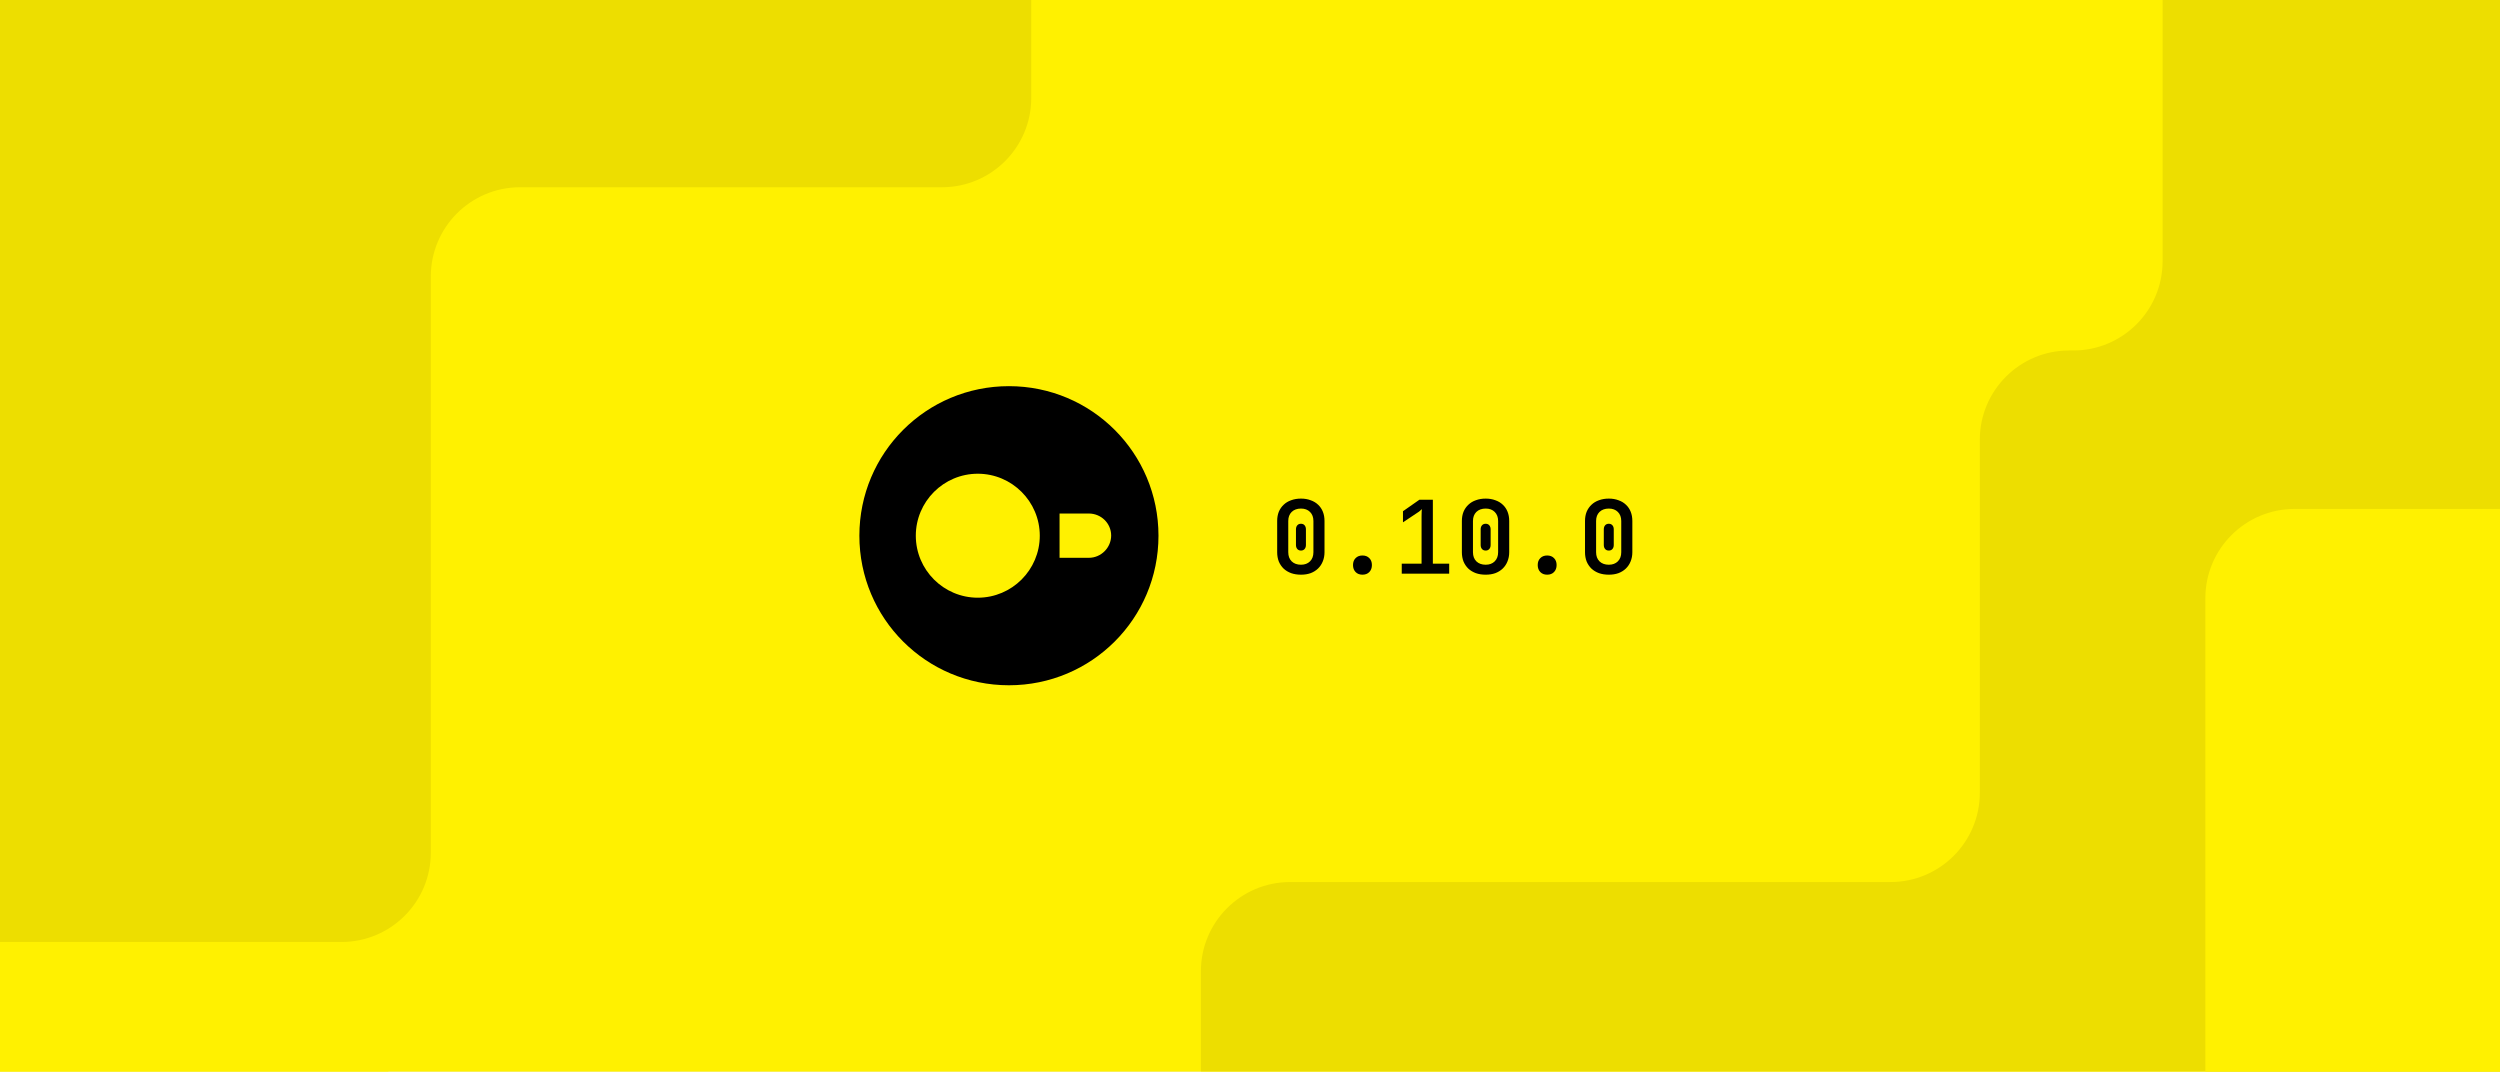
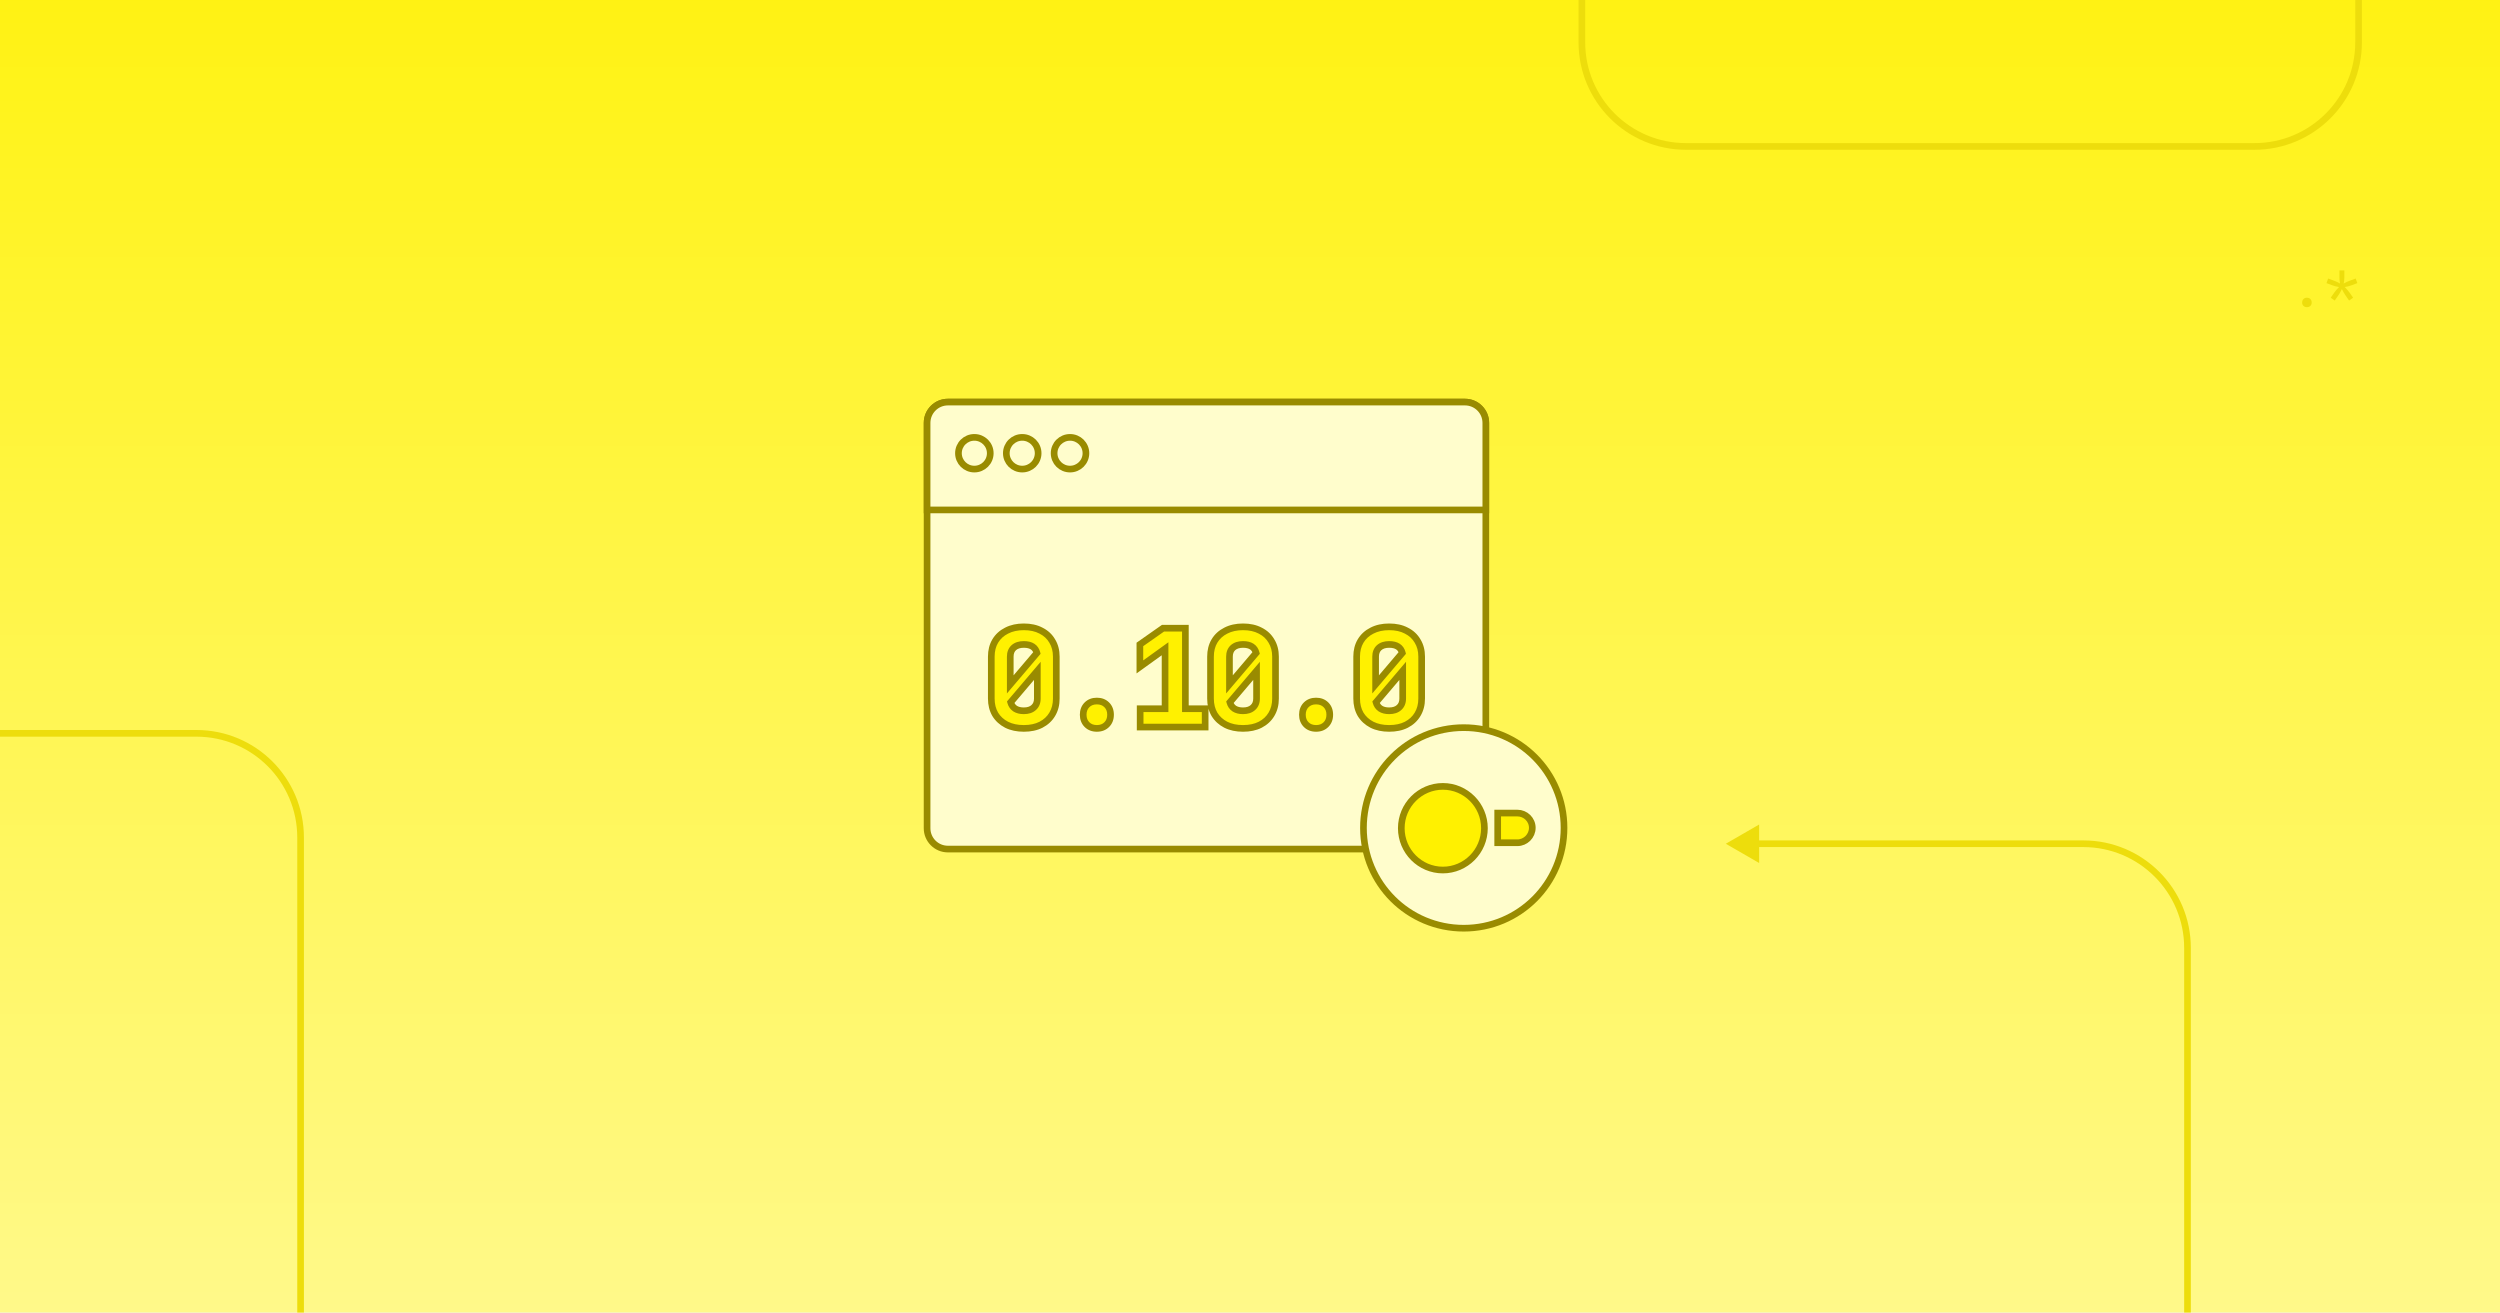
- <svg xmlns="http://www.w3.org/2000/svg" width="560" height="240" fill="none" viewBox="0 0 560 240">
-   <rect width="560" height="240" fill="#FFF100" />
-   <g clip-path="url(#clip0_4723_16244)">
-     <rect width="560" height="240" fill="#FFF100" />
-     <path fill="#FFF100" d="M-137 100L9.615 100L67 100C78.046 100 87 108.954 87 120L87 340C87 351.046 78.046 360 67 360L-137 360C-148.046 360 -157 351.046 -157 340L-157 120C-157 108.954 -148.046 100 -137 100Z" />
-     <path fill="#EDDE00" d="M231 21.944L231 -24C231 -35.046 222.046 -44 211 -44L-11 -44C-22.046 -44 -31 -35.046 -31 -24L-31 191C-31 202.046 -22.046 211 -11 211L76.5 211C87.546 211 96.5 202.046 96.5 191L96.5 61.944C96.5 50.898 105.454 41.944 116.5 41.944L211 41.944C222.046 41.944 231 32.99 231 21.944Z" />
-     <path fill="#EDDE00" d="M423.479 197.576L289 197.576C277.954 197.576 269 206.53 269 217.576L269 256C269 267.046 277.954 276 289 276L611.5 276C622.546 276 631.5 267.046 631.5 256L631.5 -28C631.5 -39.046 622.546 -48 611.5 -48L504.424 -48C493.378 -48 484.424 -39.046 484.424 -28L484.424 58.509C484.424 69.555 475.47 78.509 464.424 78.509L463.479 78.509C452.433 78.509 443.479 87.463 443.479 98.509L443.479 177.576C443.479 188.622 434.525 197.576 423.479 197.576Z" />
-     <path fill="#FFF100" d="M514 114C502.954 114 494 122.954 494 134L494 294C494 305.046 502.954 314 514 314H612C623.046 314 632 305.046 632 294L632 134C632 122.954 623.046 114 612 114L514 114Z" />
+ <svg xmlns="http://www.w3.org/2000/svg" fill="none" height="630" viewBox="0 0 1200 630" width="1200">
+   <linearGradient id="a" gradientUnits="userSpaceOnUse" x1="587" x2="587" y1="-103.981" y2="767.01">
+     <stop offset="0" stop-color="#fff100" />
+     <stop offset=".939" stop-color="#fffa99" />
+   </linearGradient>
+   <clipPath id="b">
+     <path d="m0 0h1200v630h-1200z" />
+   </clipPath>
+   <g clip-path="url(#b)">
+     <path d="m0 0h1200v630h-1200z" fill="url(#a)" />
+     <path d="m1048.4 715.065v1.6h3.2v-1.6h-1.6zm-220.013-310.065 16 9.238v-18.476zm221.613 50h-1.6zm0 260.065h1.6v-260.065h-1.6-1.6v260.065zm-50.001-310.065v-1.6h-157.212v1.6 1.6h157.212zm50.001 50h1.6c0-28.498-23.1-51.6-51.601-51.6v1.6 1.6c26.731 0 48.401 21.67 48.401 48.4z" fill="#eddd0c" />
+     <path d="m759.297-47.542v67.836c0 27.614 22.386 50 50 50h272.823c27.62 0 50-22.386 50-50v-67.837" stroke="#eddd0c" stroke-linejoin="round" stroke-width="3.2" />
+     <path d="m-39.607 352h133.889c27.614 0 50 22.386 50 50v262.5" stroke="#eddd0c" stroke-linejoin="round" stroke-width="3.2" />
+     <path d="m1107.33 147.436c-.69 0-1.25-.205-1.68-.616-.41-.41-.62-.942-.62-1.596 0-.69.21-1.25.62-1.68.43-.429.99-.644 1.68-.644s1.24.215 1.65.644c.43.43.64.99.64 1.68 0 .654-.21 1.186-.64 1.596-.41.411-.96.616-1.65.616zm13.34-3.164-1.93-1.372 1.82-2.604c.24-.336.57-.746.98-1.232.43-.485.83-.914 1.2-1.288-.52-.074-1.07-.186-1.65-.336-.58-.149-1.04-.289-1.37-.42l-3-1.12.79-2.212 3.02 1.12c.32.112.74.29 1.26.532.52.243 1 .495 1.43.756-.09-.485-.17-.98-.23-1.484-.03-.522-.05-.961-.05-1.316v-3.5h2.35v3.5c0 .355-.03.794-.08 1.316-.06.504-.13.999-.23 1.484.45-.261.93-.513 1.43-.756.52-.242.95-.42 1.29-.532l3.02-1.12.79 2.212-3 1.12c-.34.131-.79.271-1.37.42-.58.15-1.13.262-1.65.336.37.374.77.812 1.2 1.316.43.486.76.887.98 1.204l1.82 2.604-1.93 1.372-1.82-2.632c-.23-.317-.5-.756-.81-1.316-.32-.56-.59-1.082-.82-1.568-.22.486-.49 1.008-.81 1.568-.31.542-.59.98-.81 1.316z" fill="#eddd0c" />
  </g>
-   <path fill="#000" d="M226 153.5C207.467 153.5 192.5 138.533 192.5 120C192.5 101.467 207.467 86.5 226 86.5C244.533 86.5 259.5 101.467 259.5 120C259.5 138.533 244.533 153.5 226 153.5Z" />
-   <path fill="#FFF100" d="M243.912 115.03H237.34V124.948H243.912C246.637 124.948 248.901 122.684 248.901 119.959C248.901 117.214 246.637 115.03 243.912 115.03Z" />
-   <path fill="#FFF100" d="M205.141 120C205.141 127.654 211.372 133.885 219.026 133.885C226.68 133.885 232.911 127.654 232.911 120C232.911 112.346 226.68 106.115 219.026 106.115C211.372 106.115 205.141 112.346 205.141 120Z" />
-   <path fill="#000" d="M286.087 116.701C286.087 115.934 286.21 115.244 286.455 114.631C286.716 114.018 287.076 113.496 287.536 113.067C287.996 112.622 288.556 112.285 289.215 112.055C289.874 111.81 290.61 111.687 291.423 111.687C292.22 111.687 292.941 111.81 293.585 112.055C294.244 112.285 294.804 112.622 295.264 113.067C295.724 113.496 296.077 114.018 296.322 114.631C296.567 115.244 296.69 115.934 296.69 116.701V123.693C296.69 124.444 296.56 125.134 296.299 125.763C296.054 126.376 295.701 126.905 295.241 127.35C294.781 127.795 294.229 128.14 293.585 128.385C292.941 128.615 292.22 128.73 291.423 128.73C290.61 128.73 289.874 128.615 289.215 128.385C288.556 128.14 287.996 127.802 287.536 127.373C287.076 126.928 286.716 126.399 286.455 125.786C286.21 125.157 286.087 124.46 286.087 123.693V116.701ZM288.571 123.693C288.571 124.552 288.824 125.234 289.33 125.74C289.851 126.246 290.549 126.499 291.423 126.499C292.266 126.499 292.941 126.246 293.447 125.74C293.953 125.234 294.206 124.552 294.206 123.693V116.701C294.206 115.858 293.953 115.183 293.447 114.677C292.941 114.171 292.266 113.918 291.423 113.918C290.549 113.918 289.851 114.171 289.33 114.677C288.824 115.183 288.571 115.858 288.571 116.701V123.693ZM290.296 118.564C290.296 118.196 290.396 117.897 290.595 117.667C290.794 117.437 291.07 117.322 291.423 117.322C291.76 117.322 292.029 117.437 292.228 117.667C292.427 117.897 292.527 118.196 292.527 118.564V122.083C292.527 122.451 292.427 122.75 292.228 122.98C292.029 123.21 291.76 123.325 291.423 123.325C291.07 123.325 290.794 123.21 290.595 122.98C290.396 122.75 290.296 122.451 290.296 122.083V118.564ZM303.075 126.568C303.075 125.924 303.267 125.41 303.65 125.027C304.033 124.628 304.547 124.429 305.191 124.429C305.835 124.429 306.349 124.628 306.732 125.027C307.115 125.41 307.307 125.924 307.307 126.568C307.307 127.212 307.115 127.733 306.732 128.132C306.349 128.531 305.835 128.73 305.191 128.73C304.547 128.73 304.033 128.531 303.65 128.132C303.267 127.733 303.075 127.212 303.075 126.568ZM313.991 126.269H318.43V115.643C318.43 115.244 318.438 114.892 318.453 114.585C318.484 114.263 318.499 114.094 318.499 114.079H318.453C318.361 114.171 318.261 114.263 318.154 114.355C318.062 114.432 317.962 114.516 317.855 114.608C317.748 114.685 317.633 114.761 317.51 114.838L314.267 117V114.516L317.947 111.94H320.96V126.269H324.617V128.5H313.991V126.269ZM327.46 116.701C327.46 115.934 327.583 115.244 327.828 114.631C328.089 114.018 328.449 113.496 328.909 113.067C329.369 112.622 329.929 112.285 330.588 112.055C331.247 111.81 331.983 111.687 332.796 111.687C333.593 111.687 334.314 111.81 334.958 112.055C335.617 112.285 336.177 112.622 336.637 113.067C337.097 113.496 337.45 114.018 337.695 114.631C337.94 115.244 338.063 115.934 338.063 116.701V123.693C338.063 124.444 337.933 125.134 337.672 125.763C337.427 126.376 337.074 126.905 336.614 127.35C336.154 127.795 335.602 128.14 334.958 128.385C334.314 128.615 333.593 128.73 332.796 128.73C331.983 128.73 331.247 128.615 330.588 128.385C329.929 128.14 329.369 127.802 328.909 127.373C328.449 126.928 328.089 126.399 327.828 125.786C327.583 125.157 327.46 124.46 327.46 123.693V116.701ZM329.944 123.693C329.944 124.552 330.197 125.234 330.703 125.74C331.224 126.246 331.922 126.499 332.796 126.499C333.639 126.499 334.314 126.246 334.82 125.74C335.326 125.234 335.579 124.552 335.579 123.693V116.701C335.579 115.858 335.326 115.183 334.82 114.677C334.314 114.171 333.639 113.918 332.796 113.918C331.922 113.918 331.224 114.171 330.703 114.677C330.197 115.183 329.944 115.858 329.944 116.701V123.693ZM331.669 118.564C331.669 118.196 331.769 117.897 331.968 117.667C332.167 117.437 332.443 117.322 332.796 117.322C333.133 117.322 333.402 117.437 333.601 117.667C333.8 117.897 333.9 118.196 333.9 118.564V122.083C333.9 122.451 333.8 122.75 333.601 122.98C333.402 123.21 333.133 123.325 332.796 123.325C332.443 123.325 332.167 123.21 331.968 122.98C331.769 122.75 331.669 122.451 331.669 122.083V118.564ZM344.448 126.568C344.448 125.924 344.64 125.41 345.023 125.027C345.406 124.628 345.92 124.429 346.564 124.429C347.208 124.429 347.722 124.628 348.105 125.027C348.488 125.41 348.68 125.924 348.68 126.568C348.68 127.212 348.488 127.733 348.105 128.132C347.722 128.531 347.208 128.73 346.564 128.73C345.92 128.73 345.406 128.531 345.023 128.132C344.64 127.733 344.448 127.212 344.448 126.568ZM355.042 116.701C355.042 115.934 355.165 115.244 355.41 114.631C355.671 114.018 356.031 113.496 356.491 113.067C356.951 112.622 357.511 112.285 358.17 112.055C358.829 111.81 359.565 111.687 360.378 111.687C361.175 111.687 361.896 111.81 362.54 112.055C363.199 112.285 363.759 112.622 364.219 113.067C364.679 113.496 365.032 114.018 365.277 114.631C365.522 115.244 365.645 115.934 365.645 116.701V123.693C365.645 124.444 365.515 125.134 365.254 125.763C365.009 126.376 364.656 126.905 364.196 127.35C363.736 127.795 363.184 128.14 362.54 128.385C361.896 128.615 361.175 128.73 360.378 128.73C359.565 128.73 358.829 128.615 358.17 128.385C357.511 128.14 356.951 127.802 356.491 127.373C356.031 126.928 355.671 126.399 355.41 125.786C355.165 125.157 355.042 124.46 355.042 123.693V116.701ZM357.526 123.693C357.526 124.552 357.779 125.234 358.285 125.74C358.806 126.246 359.504 126.499 360.378 126.499C361.221 126.499 361.896 126.246 362.402 125.74C362.908 125.234 363.161 124.552 363.161 123.693V116.701C363.161 115.858 362.908 115.183 362.402 114.677C361.896 114.171 361.221 113.918 360.378 113.918C359.504 113.918 358.806 114.171 358.285 114.677C357.779 115.183 357.526 115.858 357.526 116.701V123.693ZM359.251 118.564C359.251 118.196 359.351 117.897 359.55 117.667C359.749 117.437 360.025 117.322 360.378 117.322C360.715 117.322 360.984 117.437 361.183 117.667C361.382 117.897 361.482 118.196 361.482 118.564V122.083C361.482 122.451 361.382 122.75 361.183 122.98C360.984 123.21 360.715 123.325 360.378 123.325C360.025 123.325 359.749 123.21 359.55 122.98C359.351 122.75 359.251 122.451 359.251 122.083V118.564Z" />
-   <defs>
-     <clipPath id="clip0_4723_16244">
-       <rect width="560" height="240" fill="#fff" />
-     </clipPath>
-   </defs>
+   <g fill="#fffdcc">
+     <rect height="214.552" rx="10" stroke="#998b00" stroke-miterlimit="10" stroke-width="3.2" width="268.19" x="445" y="193" />
+     <path d="m445 203c0-5.523 4.477-10 10-10h248.19c5.523 0 10 4.477 10 10v41.756h-268.19z" stroke="#998b00" stroke-miterlimit="10" stroke-width="3.2" />
+     <path d="m467.691 225.159c4.217 0 7.635-3.408 7.635-7.611s-3.418-7.61-7.635-7.61c-4.218 0-7.636 3.407-7.636 7.61s3.418 7.611 7.636 7.611z" stroke="#998b00" stroke-miterlimit="10" stroke-width="3.2" />
+     <path d="m490.671 225.159c4.217 0 7.636-3.408 7.636-7.611s-3.419-7.61-7.636-7.61-7.636 3.407-7.636 7.61 3.419 7.611 7.636 7.611z" stroke="#998b00" stroke-miterlimit="10" stroke-width="3.2" />
+     <path d="m513.611 225.159c4.217 0 7.635-3.408 7.635-7.611s-3.418-7.61-7.635-7.61c-4.218 0-7.636 3.407-7.636 7.61s3.418 7.611 7.636 7.611z" stroke="#998b00" stroke-miterlimit="10" stroke-width="3.2" />
+   </g>
+   <path d="m491.422 349.63c-3.163 0-5.915-.585-8.255-1.755-2.34-1.213-4.16-2.881-5.46-5.005-1.257-2.166-1.885-4.68-1.885-7.54v-20.15c0-2.86.628-5.351 1.885-7.475 1.3-2.166 3.12-3.835 5.46-5.005 2.34-1.213 5.092-1.82 8.255-1.82 3.207 0 5.958.607 8.255 1.82 2.34 1.17 4.138 2.839 5.395 5.005 1.3 2.124 1.95 4.615 1.95 7.475v20.15c0 2.86-.65 5.374-1.95 7.54-1.257 2.124-3.055 3.792-5.395 5.005-2.297 1.17-5.048 1.755-8.255 1.755zm-6.5-34.45v13.325l12.805-15.08c-.693-2.73-2.795-4.095-6.305-4.095-2.037 0-3.64.52-4.81 1.56-1.127 1.04-1.69 2.47-1.69 4.29zm6.5 26c2.037 0 3.618-.52 4.745-1.56 1.17-1.04 1.755-2.47 1.755-4.29v-13.325l-12.805 15.08c.347 1.3 1.062 2.319 2.145 3.055 1.083.694 2.47 1.04 4.16 1.04zm35.074 8.45c-1.95 0-3.531-.606-4.745-1.82-1.213-1.213-1.82-2.795-1.82-4.745s.607-3.531 1.82-4.745c1.214-1.213 2.795-1.82 4.745-1.82s3.532.607 4.745 1.82c1.214 1.214 1.82 2.795 1.82 4.745s-.606 3.532-1.82 4.745c-1.213 1.214-2.795 1.82-4.745 1.82zm20.775-.65v-8.775h11.96v-28.795l-12.09 8.71v-10.79l11.115-7.8h10.725v38.675h9.49v8.775zm49.375.65c-3.164 0-5.915-.585-8.255-1.755-2.34-1.213-4.16-2.881-5.46-5.005-1.257-2.166-1.885-4.68-1.885-7.54v-20.15c0-2.86.628-5.351 1.885-7.475 1.3-2.166 3.12-3.835 5.46-5.005 2.34-1.213 5.091-1.82 8.255-1.82 3.206 0 5.958.607 8.255 1.82 2.34 1.17 4.138 2.839 5.395 5.005 1.3 2.124 1.95 4.615 1.95 7.475v20.15c0 2.86-.65 5.374-1.95 7.54-1.257 2.124-3.055 3.792-5.395 5.005-2.297 1.17-5.049 1.755-8.255 1.755zm-6.5-34.45v13.325l12.805-15.08c-.694-2.73-2.795-4.095-6.305-4.095-2.037 0-3.64.52-4.81 1.56-1.127 1.04-1.69 2.47-1.69 4.29zm6.5 26c2.036 0 3.618-.52 4.745-1.56 1.17-1.04 1.755-2.47 1.755-4.29v-13.325l-12.805 15.08c.346 1.3 1.061 2.319 2.145 3.055 1.083.694 2.47 1.04 4.16 1.04zm35.074 8.45c-1.95 0-3.531-.606-4.745-1.82-1.213-1.213-1.82-2.795-1.82-4.745s.607-3.531 1.82-4.745c1.214-1.213 2.795-1.82 4.745-1.82s3.532.607 4.745 1.82c1.214 1.214 1.82 2.795 1.82 4.745s-.606 3.532-1.82 4.745c-1.213 1.214-2.795 1.82-4.745 1.82zm35.075 0c-3.163 0-5.915-.585-8.255-1.755-2.34-1.213-4.16-2.881-5.46-5.005-1.257-2.166-1.885-4.68-1.885-7.54v-20.15c0-2.86.628-5.351 1.885-7.475 1.3-2.166 3.12-3.835 5.46-5.005 2.34-1.213 5.092-1.82 8.255-1.82 3.207 0 5.958.607 8.255 1.82 2.34 1.17 4.138 2.839 5.395 5.005 1.3 2.124 1.95 4.615 1.95 7.475v20.15c0 2.86-.65 5.374-1.95 7.54-1.257 2.124-3.055 3.792-5.395 5.005-2.297 1.17-5.048 1.755-8.255 1.755zm-6.5-34.45v13.325l12.805-15.08c-.693-2.73-2.795-4.095-6.305-4.095-2.037 0-3.64.52-4.81 1.56-1.127 1.04-1.69 2.47-1.69 4.29zm6.5 26c2.037 0 3.618-.52 4.745-1.56 1.17-1.04 1.755-2.47 1.755-4.29v-13.325l-12.805 15.08c.347 1.3 1.062 2.319 2.145 3.055 1.083.694 2.47 1.04 4.16 1.04z" fill="#fff100" />
+   <path d="m483.167 347.875-.737 1.421.011.005.01.006zm-5.46-5.005-1.384.803.009.017.01.016zm0-35.165-1.372-.823-.005.009zm5.46-5.005.715 1.432.011-.006.01-.005zm16.51 0-.748 1.415.016.009.016.008zm5.395 5.005-1.384.803.009.017.01.016zm0 35.165-1.372-.823-.005.009zm-5.395 5.005.726 1.426.01-.005zm-14.755-19.37h-1.6v4.357l2.819-3.321zm12.805-15.08 1.219 1.036.535-.629-.203-.8zm-11.115-2.535-1.063-1.195-.011.01-.011.01zm9.555 28.73-1.063-1.195-.011.01-.011.01zm1.755-17.615h1.6v-4.356l-2.82 3.321zm-12.805 15.08-1.22-1.035-.542.638.216.81zm2.145 3.055-.9 1.324.019.012.018.012zm4.16 9.49v-1.6c-2.966 0-5.463-.548-7.54-1.586l-.715 1.431-.716 1.432c2.604 1.302 5.61 1.923 8.971 1.923zm-8.255-1.755.736-1.42c-2.097-1.087-3.693-2.56-4.832-4.42l-1.364.835-1.365.836c1.462 2.387 3.505 4.251 6.088 5.59zm-5.46-5.005 1.384-.802c-1.096-1.89-1.669-4.119-1.669-6.738h-1.6-1.6c0 3.102.684 5.9 2.101 8.343zm-1.885-7.54h1.6v-20.15h-1.6-1.6v20.15zm0-20.15h1.6c0-2.619.573-4.82 1.662-6.66l-1.377-.815-1.377-.814c-1.425 2.407-2.108 5.189-2.108 8.289zm1.885-7.475 1.372.824c1.138-1.897 2.725-3.358 4.803-4.397l-.715-1.432-.716-1.431c-2.602 1.301-4.654 3.176-6.116 5.613zm5.46-5.005.736 1.421c2.072-1.074 4.561-1.641 7.519-1.641v-1.6-1.6c-3.369 0-6.383.647-8.992 2zm8.255-1.82v1.6c3.006 0 5.489.569 7.507 1.635l.748-1.415.747-1.414c-2.575-1.361-5.595-2.006-9.002-2.006zm8.255 1.82-.716 1.432c2.074 1.036 3.634 2.492 4.727 4.376l1.384-.803 1.384-.802c-1.421-2.45-3.457-4.33-6.064-5.634zm5.395 5.005-1.365.836c1.125 1.836 1.715 4.03 1.715 6.639h1.6 1.6c0-3.11-.71-5.9-2.186-8.31zm1.95 7.475h-1.6v20.15h1.6 1.6v-20.15zm0 20.15h-1.6c0 2.61-.59 4.831-1.722 6.717l1.372.823 1.372.824c1.468-2.447 2.178-5.253 2.178-8.364zm-1.95 7.54-1.377-.814c-1.094 1.847-2.662 3.314-4.755 4.399l.737 1.42.736 1.421c2.587-1.342 4.616-3.212 6.036-5.611zm-5.395 5.005-.726-1.425c-2.024 1.031-4.515 1.58-7.529 1.58v1.6 1.6c3.399 0 6.411-.62 8.981-1.929zm-14.755-32.695h-1.6v13.325h1.6 1.6v-13.325zm0 13.325 1.219 1.036 12.805-15.08-1.219-1.036-1.22-1.035-12.805 15.08zm12.805-15.08 1.551-.393c-.433-1.703-1.345-3.09-2.776-4.02-1.395-.905-3.135-1.282-5.08-1.282v1.6 1.6c1.565 0 2.63.307 3.337.766.671.436 1.156 1.096 1.417 2.123zm-6.305-4.095v-1.6c-2.308 0-4.331.594-5.873 1.965l1.063 1.195 1.063 1.196c.798-.709 1.981-1.156 3.747-1.156zm-4.81 1.56-1.085-1.175c-1.516 1.399-2.205 3.29-2.205 5.465h1.6 1.6c0-1.464.438-2.433 1.175-3.114zm4.81 30.29v1.6c2.304 0 4.322-.592 5.83-1.984l-1.085-1.176-1.085-1.175c-.745.687-1.891 1.135-3.66 1.135zm4.745-1.56 1.063 1.196c1.568-1.394 2.292-3.29 2.292-5.486h-1.6-1.6c0 1.445-.446 2.409-1.218 3.095zm1.755-4.29h1.6v-13.325h-1.6-1.6v13.325zm0-13.325-1.22-1.035-12.805 15.08 1.22 1.035 1.219 1.036 12.805-15.08zm-12.805 15.08-1.546.413c.443 1.66 1.381 3.006 2.791 3.966l.9-1.324.9-1.323c-.757-.514-1.249-1.204-1.499-2.144zm2.145 3.055-.863 1.348c1.41.903 3.121 1.292 5.023 1.292v-1.6-1.6c-1.479 0-2.541-.303-3.298-.787zm34.489 7.67-1.131 1.132zm0-9.49-1.131-1.131zm9.49 9.49 1.132 1.132zm-4.745 1.82v-1.6c-1.588 0-2.742-.479-3.613-1.351l-1.132 1.131-1.131 1.132c1.555 1.555 3.565 2.288 5.876 2.288zm-4.745-1.82 1.132-1.131c-.872-.871-1.352-2.025-1.352-3.614h-1.6-1.6c0 2.312.734 4.322 2.289 5.877zm-1.82-4.745h1.6c0-1.588.48-2.742 1.352-3.613l-1.132-1.132-1.131-1.131c-1.555 1.555-2.289 3.565-2.289 5.876zm1.82-4.745 1.132 1.132c.871-.872 2.025-1.352 3.613-1.352v-1.6-1.6c-2.311 0-4.321.734-5.876 2.289zm4.745-1.82v1.6c1.589 0 2.743.48 3.614 1.352l1.131-1.132 1.132-1.131c-1.555-1.555-3.565-2.289-5.877-2.289zm4.745 1.82-1.131 1.132c.872.871 1.351 2.025 1.351 3.613h1.6 1.6c0-2.311-.733-4.321-2.288-5.876zm1.82 4.745h-1.6c0 1.589-.479 2.743-1.351 3.614l1.131 1.131 1.132 1.132c1.555-1.555 2.288-3.565 2.288-5.877zm-1.82 4.745-1.131-1.131c-.871.872-2.025 1.351-3.614 1.351v1.6 1.6c2.312 0 4.322-.733 5.877-2.288zm16.03 1.17h-1.6v1.6h1.6zm0-8.775v-1.6h-1.6v1.6zm11.96 0v1.6h1.6v-1.6zm0-28.795h1.6v-3.124l-2.535 1.826zm-12.09 8.71h-1.6v3.125l2.535-1.826zm0-10.79-.919-1.309-.681.478v.831zm11.115-7.8v-1.6h-.505l-.414.291zm10.725 0h1.6v-1.6h-1.6zm0 38.675h-1.6v1.6h1.6zm9.49 0h1.6v-1.6h-1.6zm0 8.775v1.6h1.6v-1.6zm-31.2 0h1.6v-8.775h-1.6-1.6v8.775zm0-8.775v1.6h11.96v-1.6-1.6h-11.96zm11.96 0h1.6v-28.795h-1.6-1.6v28.795zm0-28.795-.935-1.298-12.09 8.71.935 1.298.935 1.299 12.09-8.71zm-12.09 8.71h1.6v-10.79h-1.6-1.6v10.79zm0-10.79.919 1.31 11.115-7.8-.919-1.31-.919-1.309-11.115 7.8zm11.115-7.8v1.6h10.725v-1.6-1.6h-10.725zm10.725 0h-1.6v38.675h1.6 1.6v-38.675zm0 38.675v1.6h9.49v-1.6-1.6h-9.49zm9.49 0h-1.6v8.775h1.6 1.6v-8.775zm0 8.775v-1.6h-31.2v1.6 1.6h31.2zm9.92-1.105-.737 1.421.011.005.01.006zm-5.46-5.005-1.384.803.009.017.01.016zm0-35.165-1.372-.823-.005.009zm5.46-5.005.715 1.432.011-.006.01-.005zm16.51 0-.748 1.415.016.009.016.008zm5.395 5.005-1.384.803.009.017.01.016zm0 35.165-1.372-.823-.005.009zm-5.395 5.005.726 1.426.01-.005zm-14.755-19.37h-1.6v4.357l2.819-3.321zm12.805-15.08 1.219 1.036.535-.629-.204-.8zm-11.115-2.535-1.063-1.195-.012.01-.011.01zm9.555 28.73-1.063-1.195-.012.01-.011.01zm1.755-17.615h1.6v-4.356l-2.82 3.321zm-12.805 15.08-1.22-1.035-.542.638.216.81zm2.145 3.055-.9 1.324.018.012.019.012zm4.16 9.49v-1.6c-2.967 0-5.464-.548-7.54-1.586l-.715 1.431-.716 1.432c2.604 1.302 5.61 1.923 8.971 1.923zm-8.255-1.755.736-1.42c-2.097-1.087-3.693-2.56-4.832-4.42l-1.364.835-1.365.836c1.461 2.387 3.505 4.251 6.088 5.59zm-5.46-5.005 1.384-.802c-1.096-1.89-1.669-4.119-1.669-6.738h-1.6-1.6c0 3.102.683 5.9 2.101 8.343zm-1.885-7.54h1.6v-20.15h-1.6-1.6v20.15zm0-20.15h1.6c0-2.619.573-4.82 1.662-6.66l-1.377-.815-1.377-.814c-1.425 2.407-2.108 5.189-2.108 8.289zm1.885-7.475 1.372.824c1.137-1.897 2.725-3.358 4.803-4.397l-.715-1.432-.716-1.431c-2.602 1.301-4.654 3.176-6.116 5.613zm5.46-5.005.736 1.421c2.071-1.074 4.561-1.641 7.519-1.641v-1.6-1.6c-3.369 0-6.383.647-8.992 2zm8.255-1.82v1.6c3.006 0 5.489.569 7.507 1.635l.748-1.415.747-1.414c-2.575-1.361-5.595-2.006-9.002-2.006zm8.255 1.82-.716 1.432c2.074 1.036 3.634 2.492 4.727 4.376l1.384-.803 1.384-.802c-1.421-2.45-3.457-4.33-6.064-5.634zm5.395 5.005-1.365.836c1.124 1.836 1.715 4.03 1.715 6.639h1.6 1.6c0-3.11-.71-5.9-2.186-8.31zm1.95 7.475h-1.6v20.15h1.6 1.6v-20.15zm0 20.15h-1.6c0 2.61-.59 4.831-1.722 6.717l1.372.823 1.372.824c1.468-2.447 2.178-5.253 2.178-8.364zm-1.95 7.54-1.377-.814c-1.094 1.847-2.662 3.314-4.755 4.399l.737 1.42.736 1.421c2.587-1.342 4.616-3.212 6.036-5.611zm-5.395 5.005-.727-1.425c-2.023 1.031-4.514 1.58-7.528 1.58v1.6 1.6c3.398 0 6.411-.62 8.981-1.929zm-14.755-32.695h-1.6v13.325h1.6 1.6v-13.325zm0 13.325 1.219 1.036 12.805-15.08-1.219-1.036-1.22-1.035-12.805 15.08zm12.805-15.08 1.55-.393c-.432-1.703-1.344-3.09-2.775-4.02-1.395-.905-3.135-1.282-5.08-1.282v1.6 1.6c1.564 0 2.63.307 3.337.766.671.436 1.156 1.096 1.417 2.123zm-6.305-4.095v-1.6c-2.308 0-4.331.594-5.873 1.965l1.063 1.195 1.063 1.196c.798-.709 1.981-1.156 3.747-1.156zm-4.81 1.56-1.086-1.175c-1.516 1.399-2.204 3.29-2.204 5.465h1.6 1.6c0-1.464.438-2.433 1.175-3.114zm4.81 30.29v1.6c2.304 0 4.322-.592 5.83-1.984l-1.085-1.176-1.086-1.175c-.745.687-1.89 1.135-3.659 1.135zm4.745-1.56 1.063 1.196c1.568-1.394 2.292-3.29 2.292-5.486h-1.6-1.6c0 1.445-.447 2.409-1.218 3.095zm1.755-4.29h1.6v-13.325h-1.6-1.6v13.325zm0-13.325-1.22-1.035-12.805 15.08 1.22 1.035 1.219 1.036 12.805-15.08zm-12.805 15.08-1.546.413c.443 1.66 1.381 3.006 2.791 3.966l.9-1.324.899-1.323c-.756-.514-1.248-1.204-1.498-2.144zm2.145 3.055-.863 1.348c1.41.903 3.121 1.292 5.023 1.292v-1.6-1.6c-1.479 0-2.541-.303-3.298-.787zm34.489 7.67-1.131 1.132zm0-9.49-1.131-1.131zm9.49 9.49 1.132 1.132zm-4.745 1.82v-1.6c-1.588 0-2.742-.479-3.613-1.351l-1.132 1.131-1.131 1.132c1.555 1.555 3.565 2.288 5.876 2.288zm-4.745-1.82 1.132-1.131c-.872-.871-1.352-2.025-1.352-3.614h-1.6-1.6c0 2.312.734 4.322 2.289 5.877zm-1.82-4.745h1.6c0-1.588.48-2.742 1.352-3.613l-1.132-1.132-1.131-1.131c-1.555 1.555-2.289 3.565-2.289 5.876zm1.82-4.745 1.132 1.132c.871-.872 2.025-1.352 3.613-1.352v-1.6-1.6c-2.311 0-4.321.734-5.876 2.289zm4.745-1.82v1.6c1.589 0 2.742.48 3.614 1.352l1.131-1.132 1.132-1.131c-1.556-1.555-3.565-2.289-5.877-2.289zm4.745 1.82-1.131 1.132c.871.871 1.351 2.025 1.351 3.613h1.6 1.6c0-2.311-.733-4.321-2.288-5.876zm1.82 4.745h-1.6c0 1.589-.48 2.743-1.351 3.614l1.131 1.131 1.132 1.132c1.555-1.555 2.288-3.565 2.288-5.877zm-1.82 4.745-1.131-1.131c-.872.872-2.025 1.351-3.614 1.351v1.6 1.6c2.312 0 4.321-.733 5.877-2.288zm22.075.065-.737 1.421.011.005.01.006zm-5.46-5.005-1.384.803.009.017.01.016zm0-35.165-1.372-.823-.005.009zm5.46-5.005.715 1.432.011-.006.01-.005zm16.51 0-.747 1.415.015.009.016.008zm5.395 5.005-1.384.803.009.017.01.016zm0 35.165-1.372-.823-.005.009zm-5.395 5.005.726 1.426.01-.005zm-14.755-19.37h-1.6v4.357l2.82-3.321zm12.805-15.08 1.22 1.036.534-.629-.203-.8zm-11.115-2.535-1.063-1.195-.011.01-.011.01zm9.555 28.73-1.063-1.195-.011.01-.011.01zm1.755-17.615h1.6v-4.356l-2.82 3.321zm-12.805 15.08-1.22-1.035-.542.638.216.81zm2.145 3.055-.9 1.324.019.012.018.012zm4.16 9.49v-1.6c-2.966 0-5.463-.548-7.54-1.586l-.715 1.431-.716 1.432c2.604 1.302 5.61 1.923 8.971 1.923zm-8.255-1.755.736-1.42c-2.097-1.087-3.693-2.56-4.832-4.42l-1.364.835-1.365.836c1.462 2.387 3.506 4.251 6.088 5.59zm-5.46-5.005 1.384-.802c-1.096-1.89-1.669-4.119-1.669-6.738h-1.6-1.6c0 3.102.684 5.9 2.101 8.343zm-1.885-7.54h1.6v-20.15h-1.6-1.6v20.15zm0-20.15h1.6c0-2.619.573-4.82 1.662-6.66l-1.377-.815-1.377-.814c-1.425 2.407-2.108 5.189-2.108 8.289zm1.885-7.475 1.372.824c1.138-1.897 2.725-3.358 4.803-4.397l-.715-1.432-.716-1.431c-2.602 1.301-4.654 3.176-6.116 5.613zm5.46-5.005.736 1.421c2.072-1.074 4.561-1.641 7.519-1.641v-1.6-1.6c-3.369 0-6.383.647-8.992 2zm8.255-1.82v1.6c3.006 0 5.489.569 7.508 1.635l.747-1.415.747-1.414c-2.575-1.361-5.595-2.006-9.002-2.006zm8.255 1.82-.716 1.432c2.074 1.036 3.634 2.492 4.727 4.376l1.384-.803 1.384-.802c-1.421-2.45-3.457-4.33-6.064-5.634zm5.395 5.005-1.365.836c1.125 1.836 1.715 4.03 1.715 6.639h1.6 1.6c0-3.11-.71-5.9-2.186-8.31zm1.95 7.475h-1.6v20.15h1.6 1.6v-20.15zm0 20.15h-1.6c0 2.61-.59 4.831-1.722 6.717l1.372.823 1.372.824c1.468-2.447 2.178-5.253 2.178-8.364zm-1.95 7.54-1.377-.814c-1.094 1.847-2.662 3.314-4.755 4.399l.737 1.42.736 1.421c2.587-1.342 4.616-3.212 6.036-5.611zm-5.395 5.005-.726-1.425c-2.024 1.031-4.514 1.58-7.529 1.58v1.6 1.6c3.399 0 6.411-.62 8.981-1.929zm-14.755-32.695h-1.6v13.325h1.6 1.6v-13.325zm0 13.325 1.22 1.036 12.805-15.08-1.22-1.036-1.22-1.035-12.805 15.08zm12.805-15.08 1.551-.393c-.433-1.703-1.345-3.09-2.776-4.02-1.395-.905-3.135-1.282-5.08-1.282v1.6 1.6c1.565 0 2.63.307 3.337.766.671.436 1.156 1.096 1.417 2.123zm-6.305-4.095v-1.6c-2.308 0-4.331.594-5.873 1.965l1.063 1.195 1.063 1.196c.798-.709 1.981-1.156 3.747-1.156zm-4.81 1.56-1.085-1.175c-1.516 1.399-2.205 3.29-2.205 5.465h1.6 1.6c0-1.464.438-2.433 1.175-3.114zm4.81 30.29v1.6c2.304 0 4.322-.592 5.83-1.984l-1.085-1.176-1.085-1.175c-.745.687-1.891 1.135-3.66 1.135zm4.745-1.56 1.063 1.196c1.568-1.394 2.292-3.29 2.292-5.486h-1.6-1.6c0 1.445-.446 2.409-1.218 3.095zm1.755-4.29h1.6v-13.325h-1.6-1.6v13.325zm0-13.325-1.22-1.035-12.805 15.08 1.22 1.035 1.22 1.036 12.805-15.08zm-12.805 15.08-1.546.413c.443 1.66 1.381 3.006 2.791 3.966l.9-1.324.9-1.323c-.757-.514-1.249-1.204-1.499-2.144zm2.145 3.055-.863 1.348c1.41.903 3.121 1.292 5.023 1.292v-1.6-1.6c-1.479 0-2.541-.303-3.298-.787z" fill="#998b00" />
+   <path d="m702.594 445.544c-26.631 0-48.137-21.507-48.137-48.137 0-26.631 21.506-48.137 48.137-48.137s48.137 21.506 48.137 48.137c0 26.63-21.506 48.137-48.137 48.137z" fill="#fffdcc" stroke="#998b00" stroke-linecap="round" stroke-miterlimit="10" stroke-width="3.2" />
+   <path d="m728.336 390.275h-9.443v14.251h9.443c3.915 0 7.168-3.253 7.168-7.168 0-3.944-3.253-7.083-7.168-7.083z" fill="#fff100" stroke="#998b00" stroke-linecap="round" stroke-miterlimit="10" stroke-width="3.2" />
+   <path d="m672.623 397.54c0 11.067 8.954 20.077 19.952 20.077 10.997 0 19.951-9.01 19.951-20.077s-8.954-20.077-19.951-20.077c-10.998 0-19.952 9.01-19.952 20.077z" fill="#fff100" stroke="#998b00" stroke-linecap="round" stroke-miterlimit="10" stroke-width="3.2" />
</svg>
